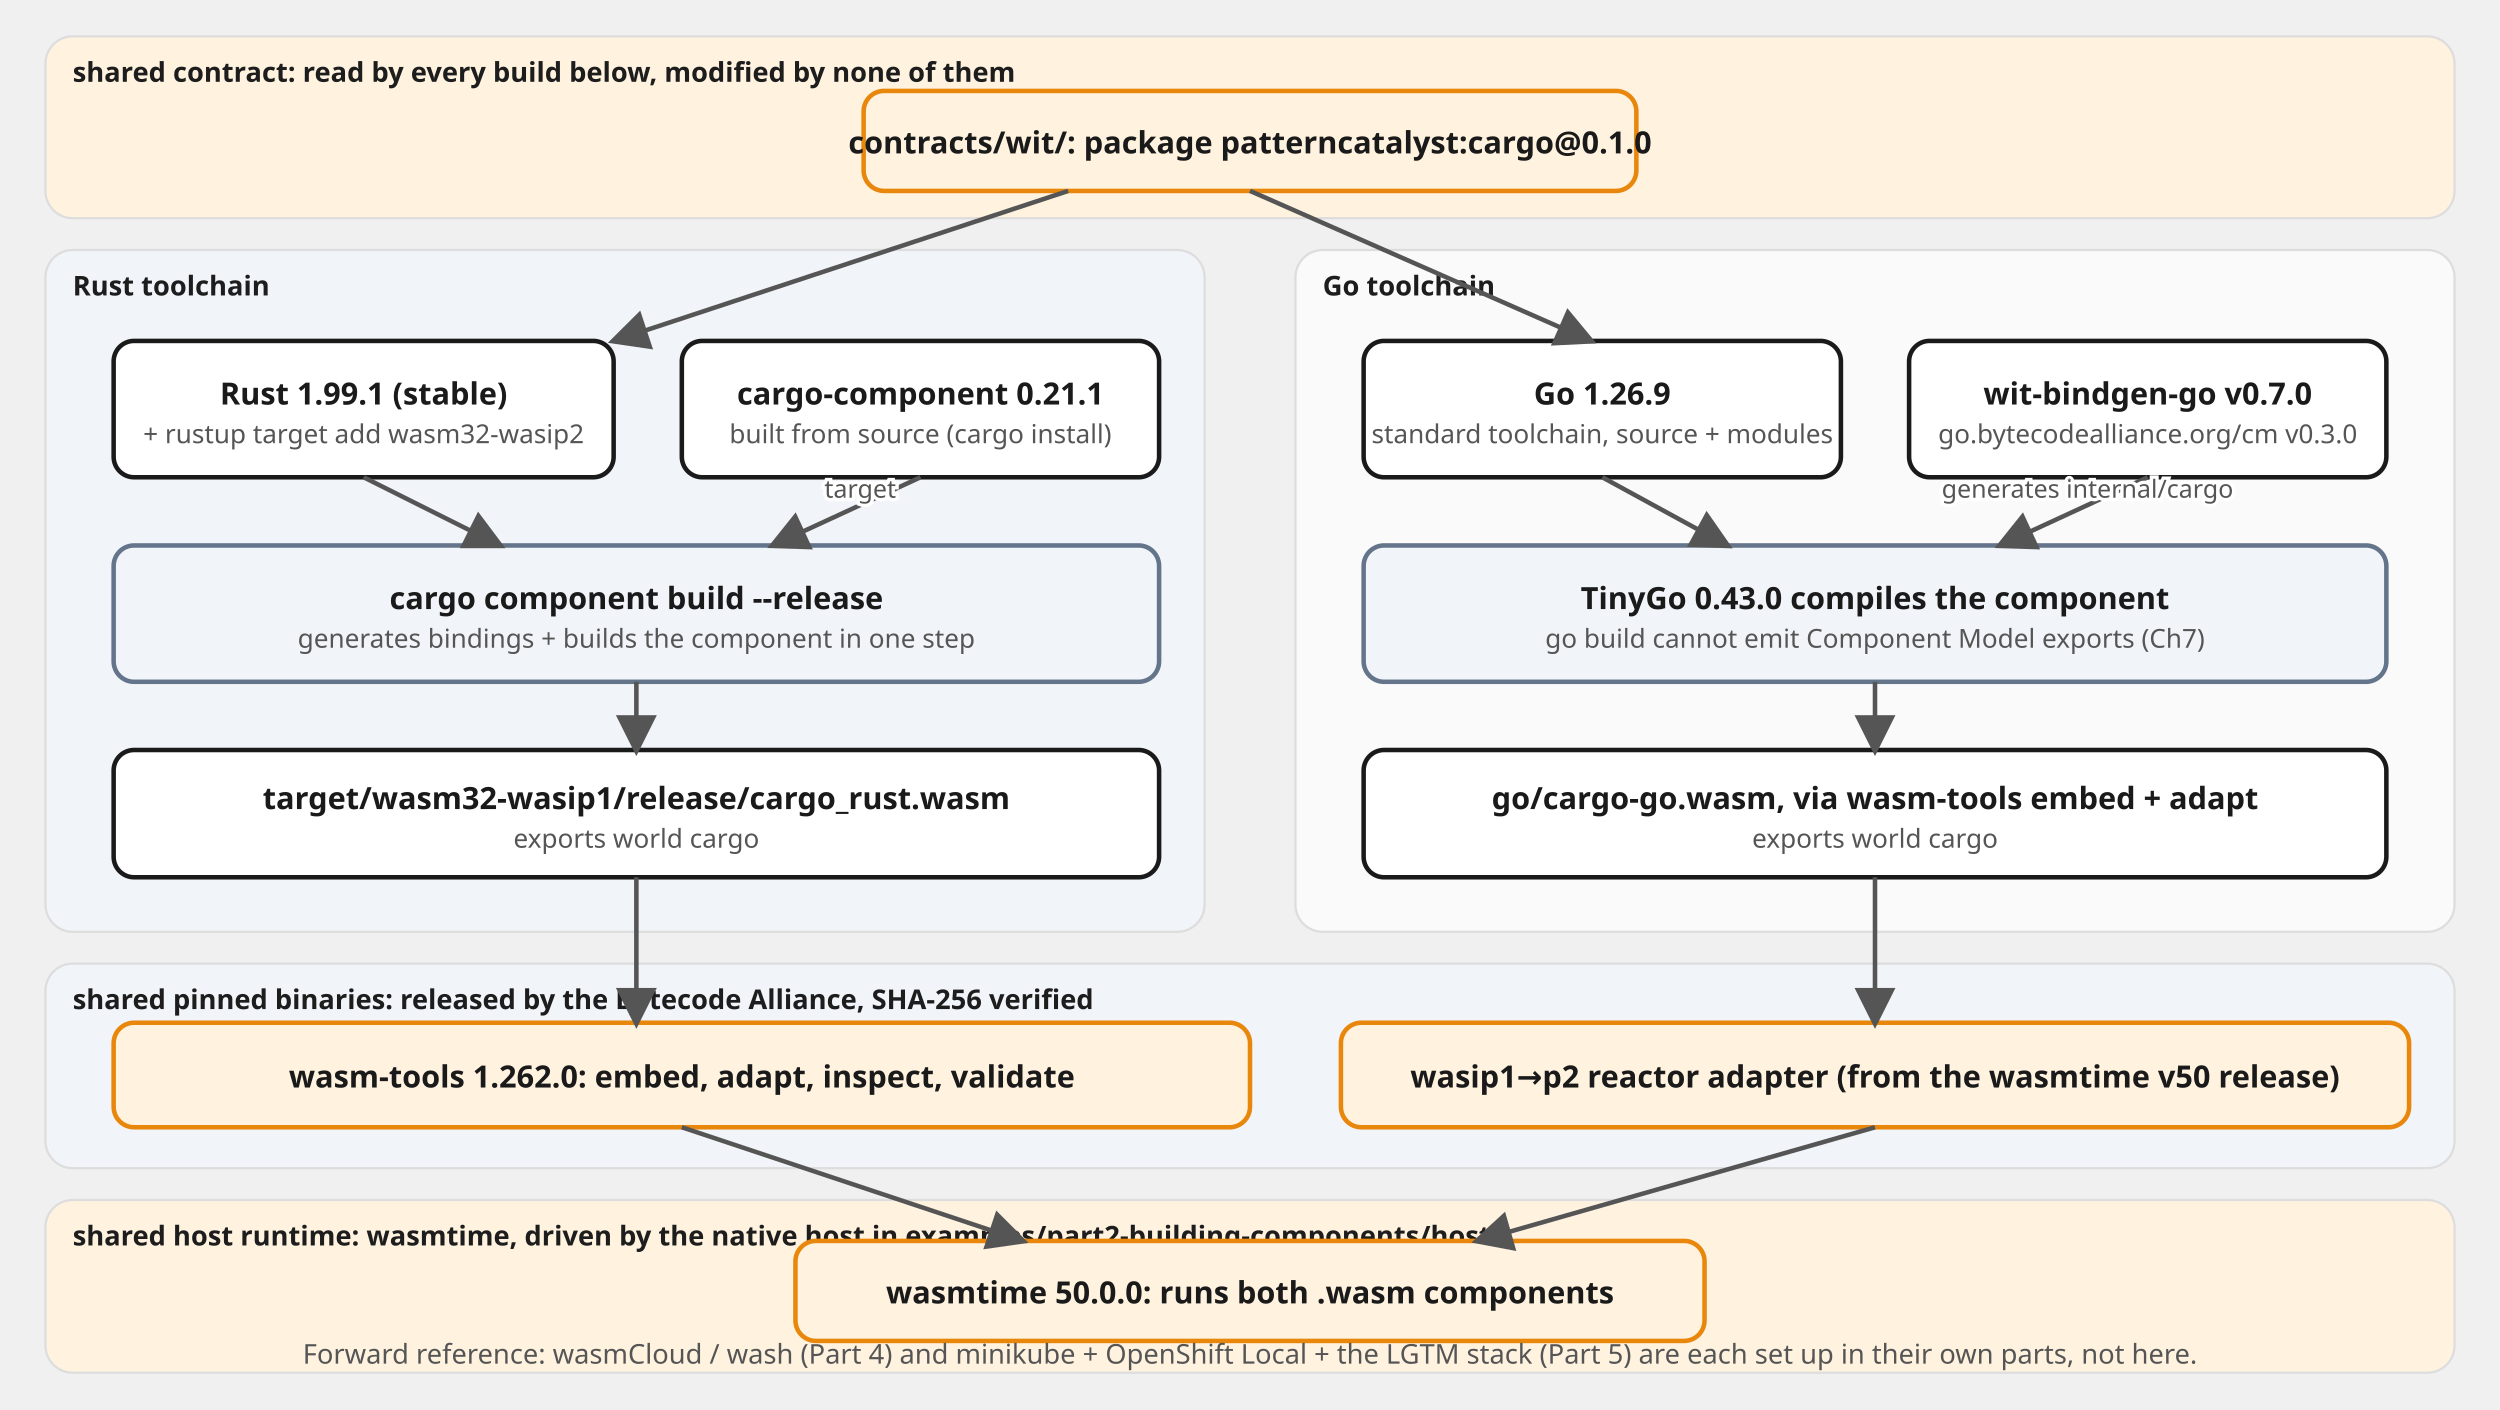
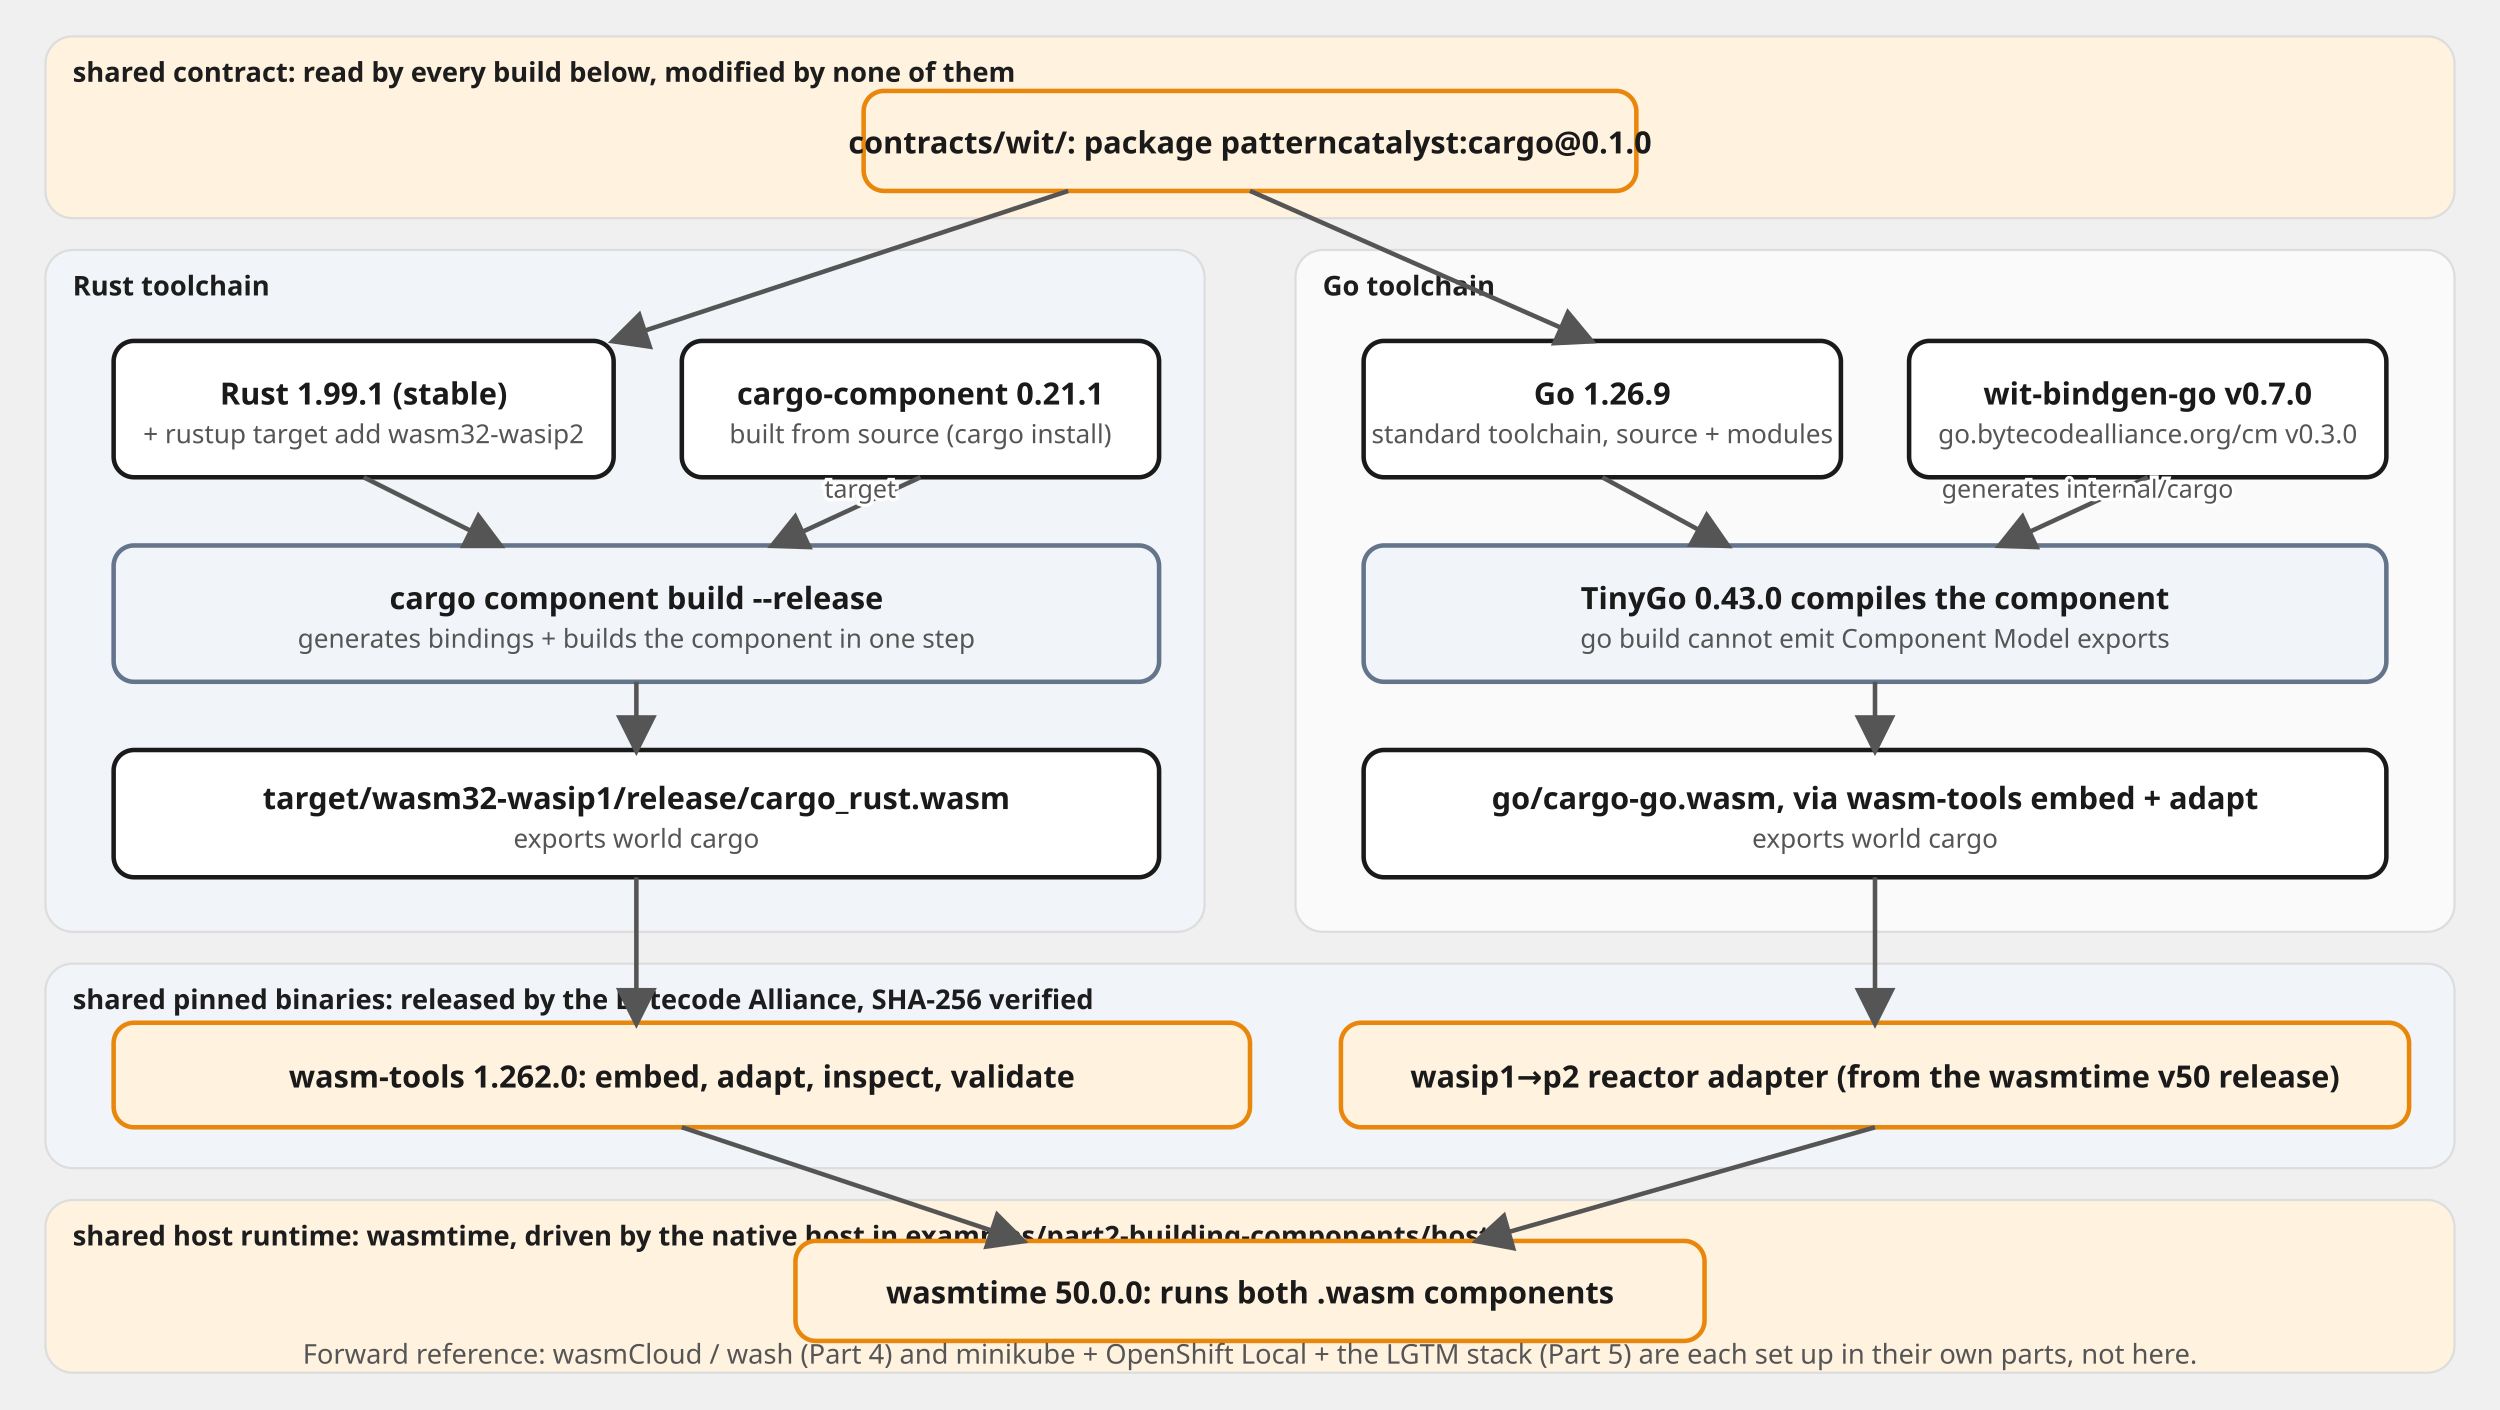
<svg xmlns="http://www.w3.org/2000/svg" viewBox="0 0 1100 620" font-family="'Red Hat Text', system-ui, sans-serif" role="img">
  <defs>
    <marker id="a" viewBox="0 0 10 10" refX="8.5" refY="5" markerWidth="9" markerHeight="9" orient="auto-start-reverse">
      <path d="M0,0 L10,5 L0,10 z" fill="#555" />
    </marker>
    <marker id="am" viewBox="0 0 10 10" refX="8.5" refY="5" markerWidth="9" markerHeight="9" orient="auto-start-reverse">
      <path d="M0,0 L10,5 L0,10 z" fill="#e8870c" />
    </marker>
  </defs>
  <rect x="20" y="16" width="1060" height="80" rx="12" fill="#fff3e0" stroke="#ddd" />
  <text x="32" y="36" font-size="12" font-weight="700" fill="#1d1d1d">shared contract: read by every build below, modified by none of them</text>
  <rect x="20" y="110" width="510" height="300" rx="12" fill="#f1f5f9" stroke="#ddd" />
  <text x="32" y="130" font-size="12" font-weight="700" fill="#1d1d1d">Rust toolchain</text>
  <rect x="570" y="110" width="510" height="300" rx="12" fill="#fafafa" stroke="#ddd" />
  <text x="582" y="130" font-size="12" font-weight="700" fill="#1d1d1d">Go toolchain</text>
  <rect x="20" y="424" width="1060" height="90" rx="12" fill="#f1f5f9" stroke="#ddd" />
  <text x="32" y="444" font-size="12" font-weight="700" fill="#1d1d1d">shared pinned binaries: released by the Bytecode Alliance, SHA-256 verified</text>
  <rect x="20" y="528" width="1060" height="76" rx="12" fill="#fff3e0" stroke="#ddd" />
  <text x="32" y="548" font-size="12" font-weight="700" fill="#1d1d1d">shared host runtime: wasmtime, driven by the native host in examples/part2-building-components/host</text>
  <rect x="380" y="40" width="340" height="44" rx="9" fill="#fff3e0" stroke="#e8870c" stroke-width="2" />
  <text x="550.0" y="67.5" font-size="13.5" font-weight="700" fill="#1a1a1a" text-anchor="middle">contracts/wit/: package patterncatalyst:cargo@0.1.0</text>
  <rect x="50" y="150" width="220" height="60" rx="9" fill="#ffffff" stroke="#1a1a1a" stroke-width="2" />
  <text x="160.0" y="178.0" font-size="13.5" font-weight="700" fill="#1a1a1a" text-anchor="middle">Rust 1.99.1 (stable)</text>
  <text x="160.0" y="195.0" font-size="11.5" fill="#555555" text-anchor="middle">+ rustup target add wasm32-wasip2</text>
  <rect x="300" y="150" width="210" height="60" rx="9" fill="#ffffff" stroke="#1a1a1a" stroke-width="2" />
  <text x="405.0" y="178.0" font-size="13.5" font-weight="700" fill="#1a1a1a" text-anchor="middle">cargo-component 0.21.1</text>
  <text x="405.0" y="195.0" font-size="11.5" fill="#555555" text-anchor="middle">built from source (cargo install)</text>
  <rect x="50" y="240" width="460" height="60" rx="9" fill="#f1f5f9" stroke="#64748b" stroke-width="2" />
  <text x="280.0" y="268.0" font-size="13.5" font-weight="700" fill="#1a1a1a" text-anchor="middle">cargo component build --release</text>
  <text x="280.0" y="285.0" font-size="11.5" fill="#555555" text-anchor="middle">generates bindings + builds the component in one step</text>
  <rect x="50" y="330" width="460" height="56" rx="9" fill="#ffffff" stroke="#1a1a1a" stroke-width="2" />
  <text x="280.0" y="356.0" font-size="13.5" font-weight="700" fill="#1a1a1a" text-anchor="middle">target/wasm32-wasip1/release/cargo_rust.wasm</text>
  <text x="280.0" y="373.0" font-size="11.5" fill="#555555" text-anchor="middle">exports world cargo</text>
  <rect x="600" y="150" width="210" height="60" rx="9" fill="#ffffff" stroke="#1a1a1a" stroke-width="2" />
  <text x="705.0" y="178.0" font-size="13.5" font-weight="700" fill="#1a1a1a" text-anchor="middle">Go 1.26.9</text>
  <text x="705.0" y="195.0" font-size="11.5" fill="#555555" text-anchor="middle">standard toolchain, source + modules</text>
  <rect x="840" y="150" width="210" height="60" rx="9" fill="#ffffff" stroke="#1a1a1a" stroke-width="2" />
  <text x="945.0" y="178.0" font-size="13.5" font-weight="700" fill="#1a1a1a" text-anchor="middle">wit-bindgen-go v0.7.0</text>
  <text x="945.0" y="195.0" font-size="11.5" fill="#555555" text-anchor="middle">go.bytecodealliance.org/cm v0.3.0</text>
  <rect x="600" y="240" width="450" height="60" rx="9" fill="#f1f5f9" stroke="#64748b" stroke-width="2" />
  <text x="825.0" y="268.0" font-size="13.5" font-weight="700" fill="#1a1a1a" text-anchor="middle">TinyGo 0.43.0 compiles the component</text>
-   <text x="825.0" y="285.0" font-size="11.5" fill="#555555" text-anchor="middle">go build cannot emit Component Model exports (Ch7)</text>
+   <text x="825.0" y="285.0" font-size="11.5" fill="#555555" text-anchor="middle">go build cannot emit Component Model exports</text>
  <rect x="600" y="330" width="450" height="56" rx="9" fill="#ffffff" stroke="#1a1a1a" stroke-width="2" />
  <text x="825.0" y="356.0" font-size="13.5" font-weight="700" fill="#1a1a1a" text-anchor="middle">go/cargo-go.wasm, via wasm-tools embed + adapt</text>
  <text x="825.0" y="373.0" font-size="11.5" fill="#555555" text-anchor="middle">exports world cargo</text>
  <rect x="50" y="450" width="500" height="46" rx="9" fill="#fff3e0" stroke="#e8870c" stroke-width="2" />
  <text x="300.0" y="478.5" font-size="13.5" font-weight="700" fill="#1a1a1a" text-anchor="middle">wasm-tools 1.262.0: embed, adapt, inspect, validate</text>
  <rect x="590" y="450" width="470" height="46" rx="9" fill="#fff3e0" stroke="#e8870c" stroke-width="2" />
  <text x="825.0" y="478.5" font-size="13.5" font-weight="700" fill="#1a1a1a" text-anchor="middle">wasip1→p2 reactor adapter (from the wasmtime v50 release)</text>
  <rect x="350" y="546" width="400" height="44" rx="9" fill="#fff3e0" stroke="#e8870c" stroke-width="2" />
  <text x="550.0" y="573.5" font-size="13.5" font-weight="700" fill="#1a1a1a" text-anchor="middle">wasmtime 50.0.0: runs both .wasm components</text>
  <path d="M470,84 L270,150" fill="none" stroke="#555" stroke-width="2" marker-end="url(#a)" />
  <path d="M550,84 L700,150" fill="none" stroke="#555" stroke-width="2" marker-end="url(#a)" />
  <path d="M160,210 L220,240" fill="none" stroke="#555" stroke-width="2" marker-end="url(#a)" />
  <path d="M405,210 L340,240" fill="none" stroke="#555" stroke-width="2" marker-end="url(#a)" />
  <text x="378.5" y="219.0" font-size="11" fill="#ffffff" stroke="#ffffff" stroke-width="3" paint-order="stroke" text-anchor="middle">target</text>
  <text x="378.5" y="219.0" font-size="11" fill="#555" text-anchor="middle">target</text>
  <path d="M280,300 L280,330" fill="none" stroke="#555" stroke-width="2" marker-end="url(#a)" />
  <path d="M705,210 L760,240" fill="none" stroke="#555" stroke-width="2" marker-end="url(#a)" />
  <path d="M945,210 L880,240" fill="none" stroke="#555" stroke-width="2" marker-end="url(#a)" />
  <text x="918.5" y="219.0" font-size="11" fill="#ffffff" stroke="#ffffff" stroke-width="3" paint-order="stroke" text-anchor="middle">generates internal/cargo</text>
  <text x="918.5" y="219.0" font-size="11" fill="#555" text-anchor="middle">generates internal/cargo</text>
  <path d="M825,300 L825,330" fill="none" stroke="#555" stroke-width="2" marker-end="url(#a)" />
  <path d="M280,386 L280,450" fill="none" stroke="#555" stroke-width="2" marker-end="url(#a)" />
  <path d="M825,386 L825,450" fill="none" stroke="#555" stroke-width="2" marker-end="url(#a)" />
  <path d="M300,496 L450,546" fill="none" stroke="#555" stroke-width="2" marker-end="url(#a)" />
  <path d="M825,496 L650,546" fill="none" stroke="#555" stroke-width="2" marker-end="url(#a)" />
  <text x="550" y="600" font-size="12" fill="#555555" text-anchor="middle">Forward reference: wasmCloud / wash (Part 4) and minikube + OpenShift Local + the LGTM stack (Part 5) are each set up in their own parts, not here.</text>
</svg>
